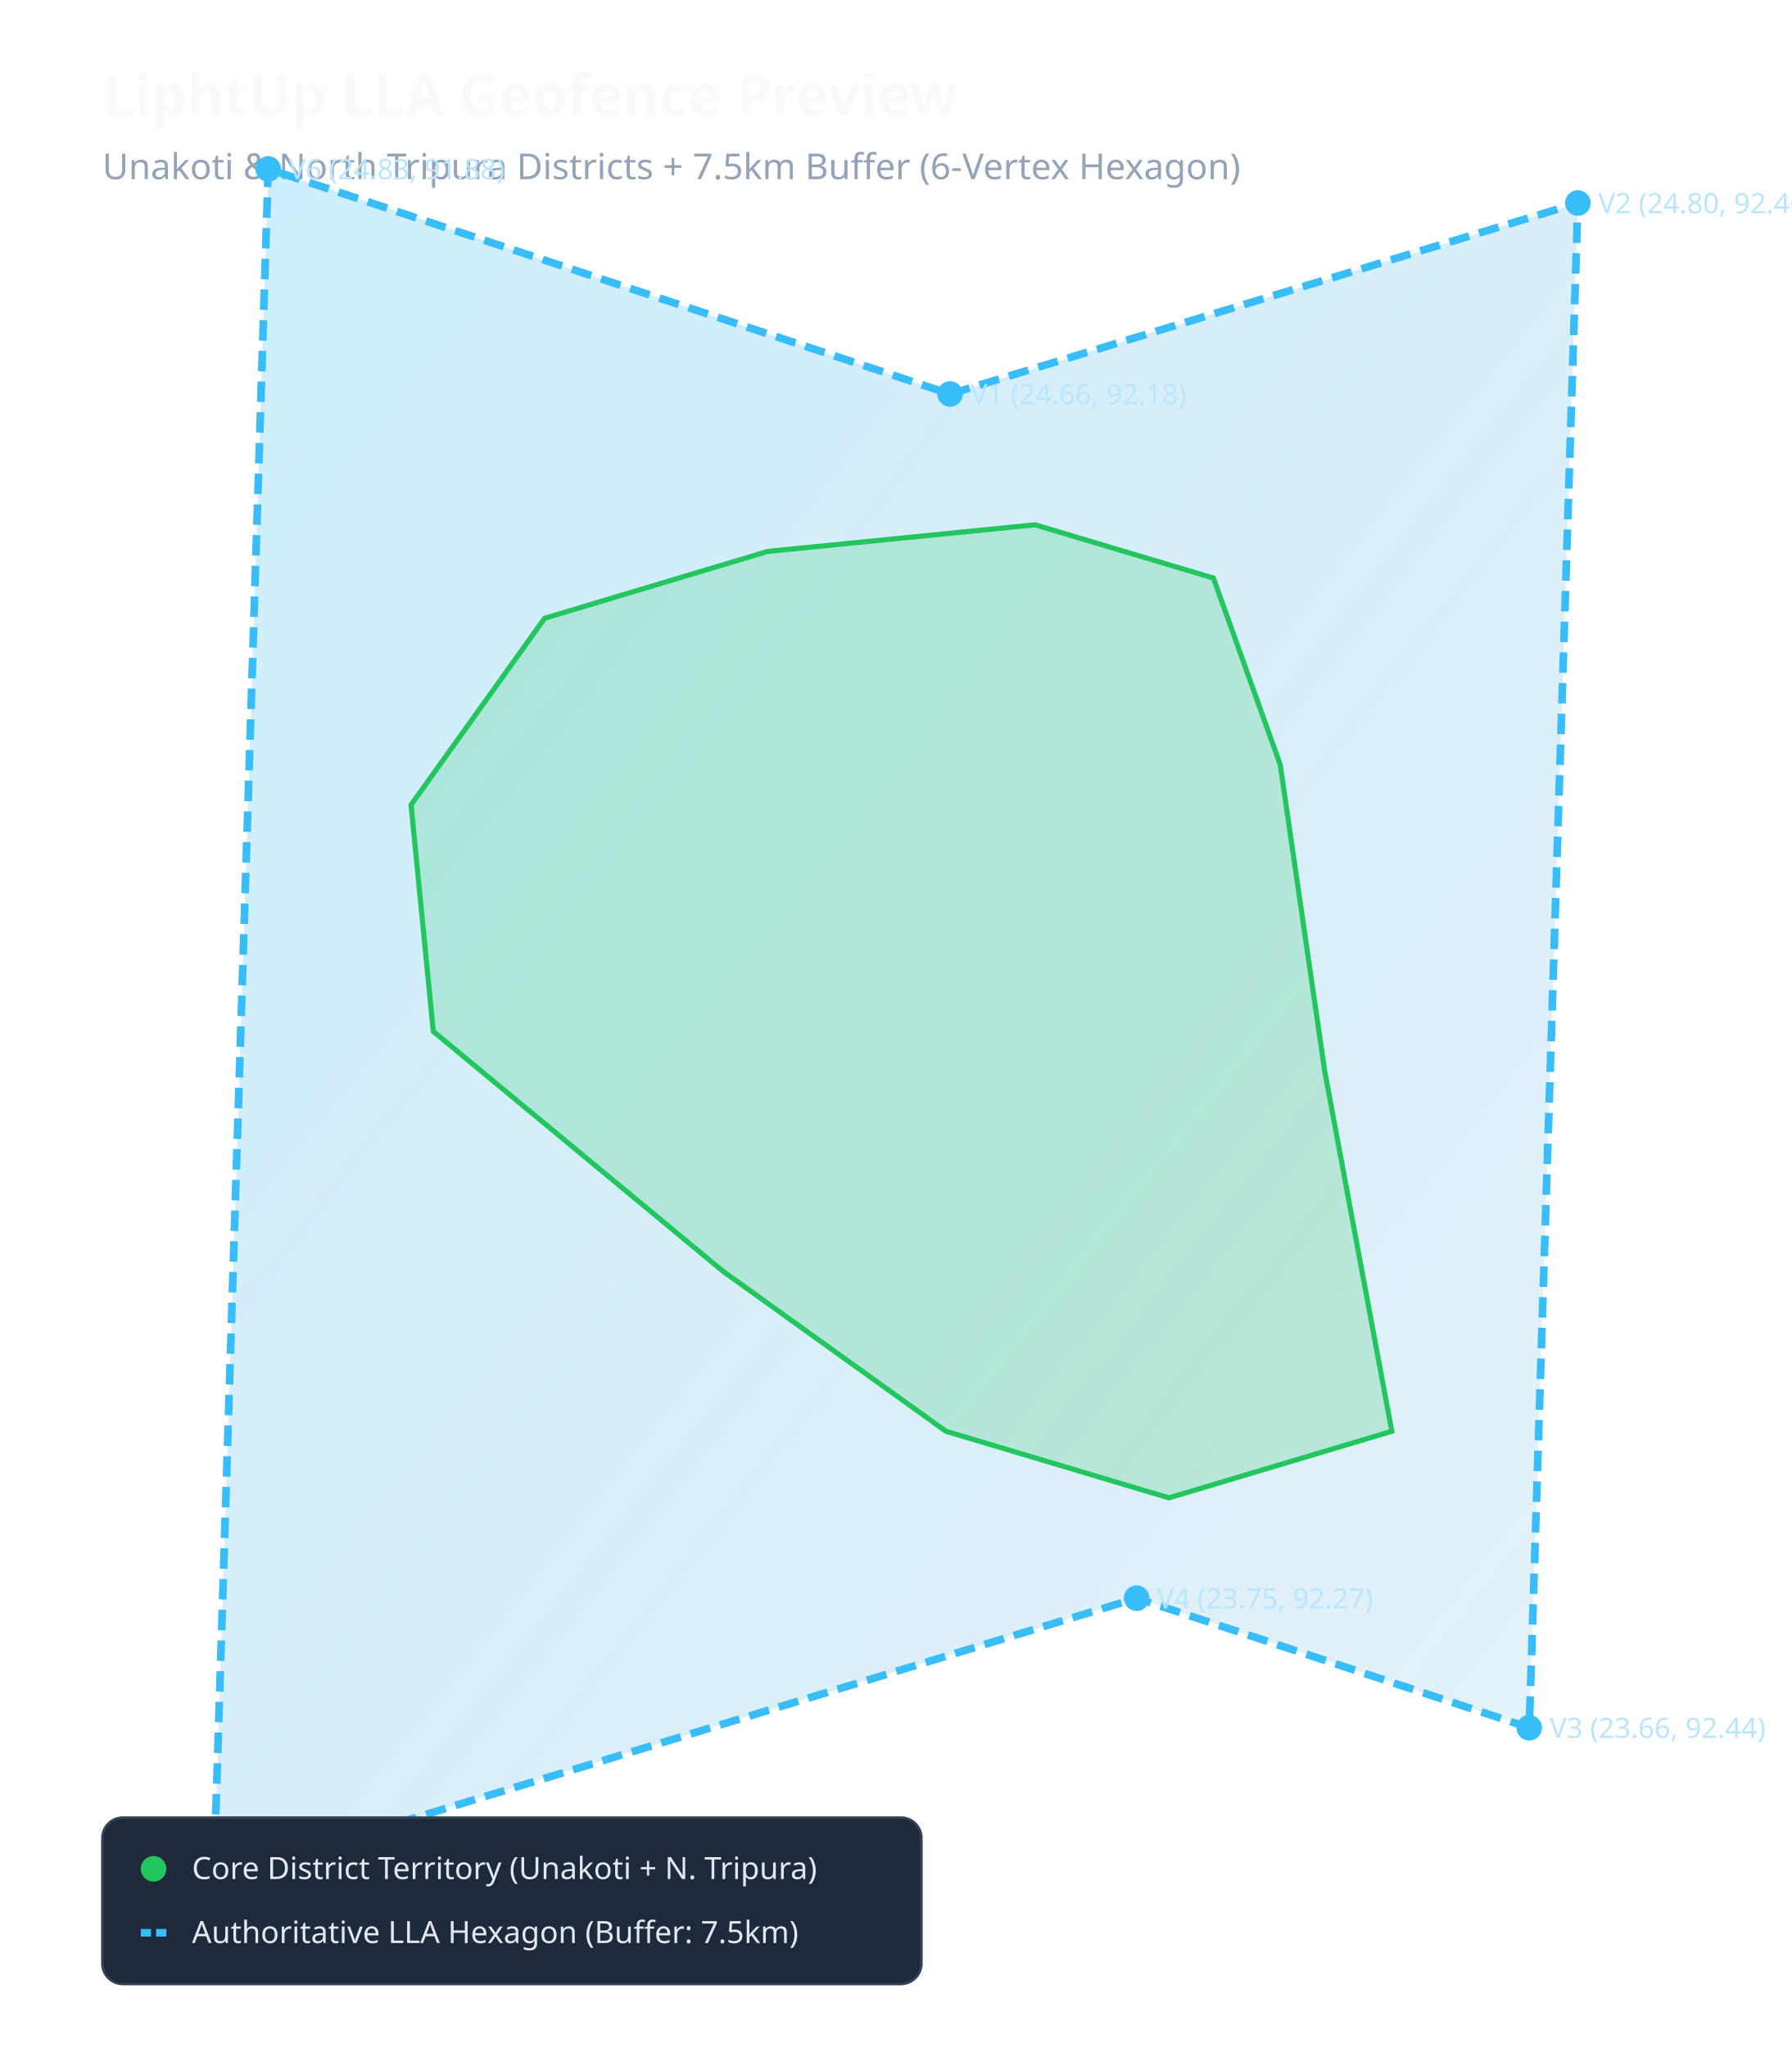
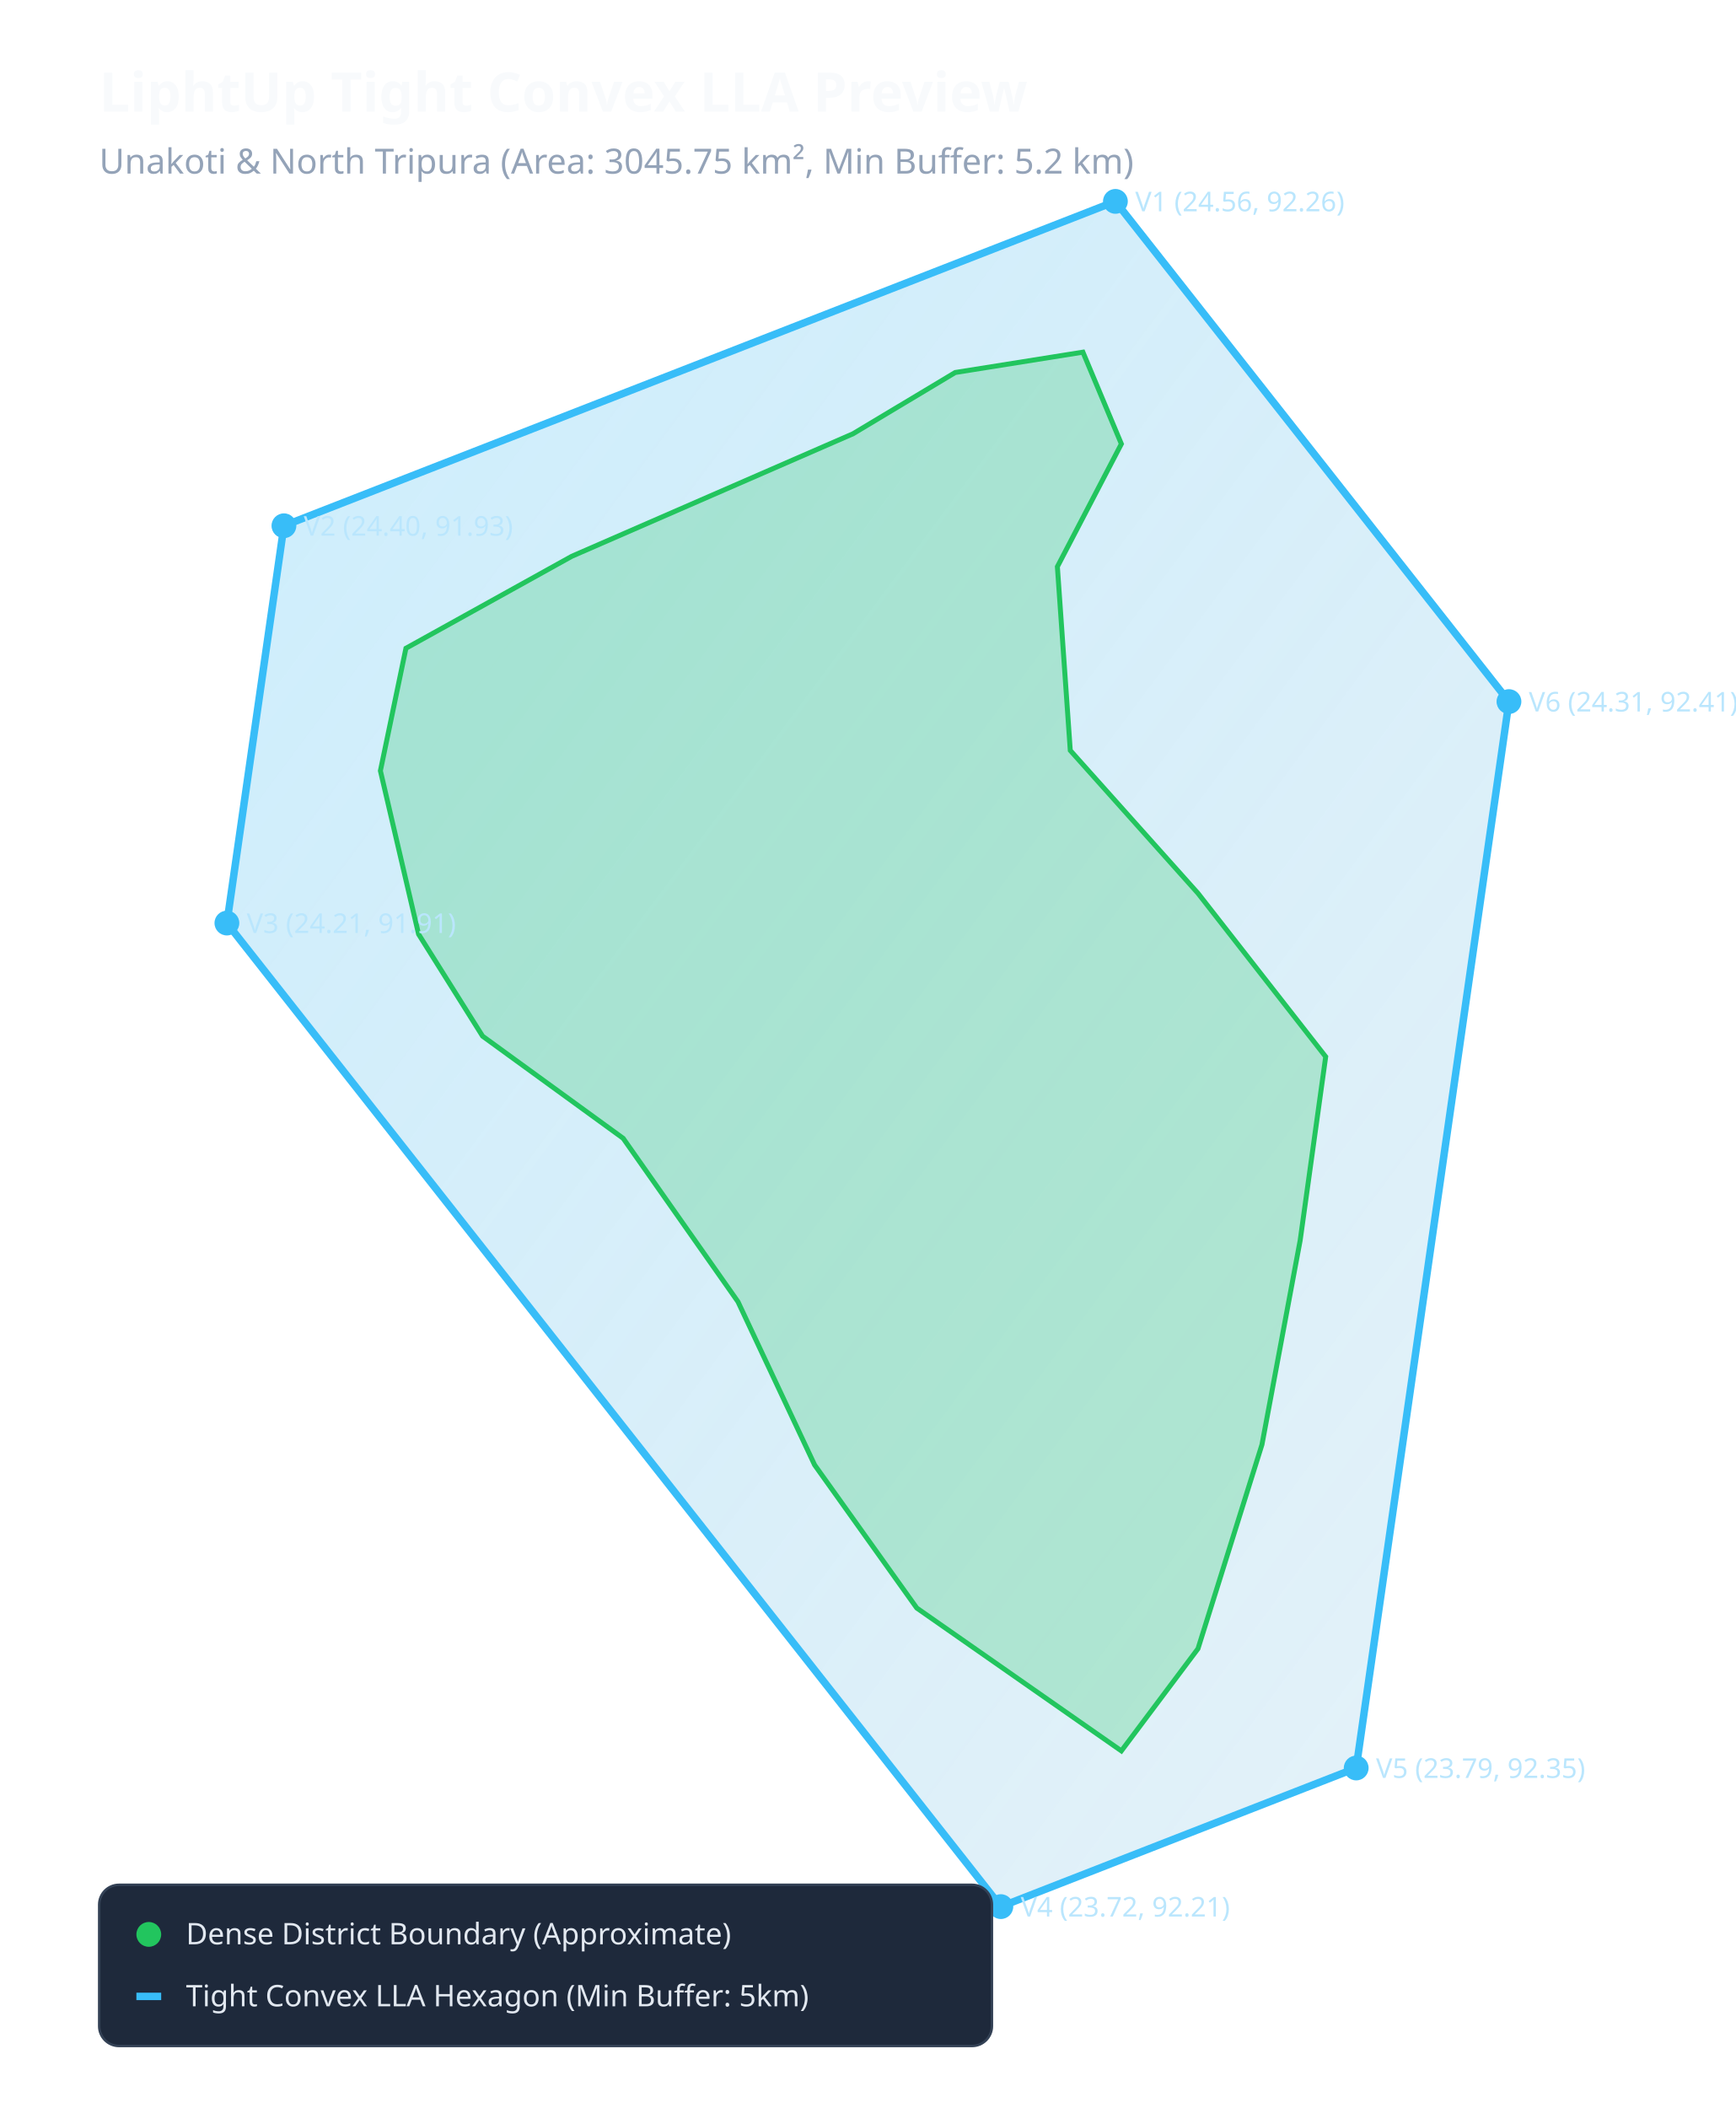
- <svg xmlns="http://www.w3.org/2000/svg" viewBox="0 0 700 800" width="700" height="800" style="background:#0f172a; font-family:sans-serif;">
+ <svg xmlns="http://www.w3.org/2000/svg" viewBox="0 0 700 850" width="700" height="850" style="background:#0f172a; font-family:sans-serif;">
  <defs>
    <linearGradient id="llaGrad" x1="0%" y1="0%" x2="100%" y2="100%">
      <stop offset="0%" stop-color="#38bdf8" stop-opacity="0.25" />
      <stop offset="100%" stop-color="#0284c7" stop-opacity="0.10" />
    </linearGradient>
  </defs>
-   <text x="40" y="45" fill="#f8fafc" font-size="22" font-weight="bold">LiphtUp LLA Geofence Preview</text>
-   <text x="40" y="70" fill="#94a3b8" font-size="14">Unakoti &amp; North Tripura Districts + 7.5km Buffer (6-Vertex Hexagon)</text>
-   <polygon points="371.2,153.9 616.5,79.3 597.5,674.9 444.1,624.3 83.5,734.0 104.8,66.0" fill="url(#llaGrad)" stroke="#38bdf8" stroke-width="3" stroke-dasharray="8,4" />
-   <polygon points="404.4,205.0 299.9,215.4 212.8,241.5 160.6,314.4 169.3,402.9 282.5,496.6 369.6,559.1 456.7,585.1 543.8,559.1 517.6,418.5 500.2,298.7 474.1,225.8" fill="#22c55e" fill-opacity="0.2" stroke="#22c55e" stroke-width="2" />
-   <circle cx="371.2" cy="153.9" r="5" fill="#38bdf8" />
-   <text x="379.2" y="157.9" fill="#bae6fd" font-size="11">V1 (24.66, 92.18)</text>
-   <circle cx="616.5" cy="79.3" r="5" fill="#38bdf8" />
-   <text x="624.5" y="83.3" fill="#bae6fd" font-size="11">V2 (24.80, 92.46)</text>
-   <circle cx="597.5" cy="674.9" r="5" fill="#38bdf8" />
-   <text x="605.5" y="678.9" fill="#bae6fd" font-size="11">V3 (23.66, 92.44)</text>
-   <circle cx="444.1" cy="624.3" r="5" fill="#38bdf8" />
-   <text x="452.1" y="628.3" fill="#bae6fd" font-size="11">V4 (23.75, 92.27)</text>
-   <circle cx="83.5" cy="734.0" r="5" fill="#38bdf8" />
-   <text x="91.5" y="738.0" fill="#bae6fd" font-size="11">V5 (23.54, 91.85)</text>
-   <circle cx="104.8" cy="66.0" r="5" fill="#38bdf8" />
-   <text x="112.8" y="70.0" fill="#bae6fd" font-size="11">V6 (24.83, 91.88)</text>
-   <g transform="translate(40, 710)">
-     <rect width="320" height="65" rx="8" fill="#1e293b" stroke="#334155" />
+   <text x="40" y="45" fill="#f8fafc" font-size="22" font-weight="bold">LiphtUp Tight Convex LLA Preview</text>
+   <text x="40" y="70" fill="#94a3b8" font-size="14">Unakoti &amp; North Tripura (Area: 3045.75 km², Min Buffer: 5.2 km)</text>
+   <polygon points="449.8,81.2 114.5,212.0 91.5,372.2 403.6,768.8 546.9,712.9 608.5,282.9" fill="url(#llaGrad)" stroke="#38bdf8" stroke-width="3" />
+   <polygon points="436.7,142.0 385.2,150.2 344.0,174.9 230.6,224.3 163.7,261.4 153.4,310.8 168.8,376.7 194.6,417.8 251.3,459.0 297.6,524.9 328.5,590.7 369.7,648.4 452.2,706.0 483.1,664.8 508.9,582.5 524.3,500.2 534.6,426.1 483.1,360.2 431.6,302.6 426.4,228.5 452.2,179.0" fill="#22c55e" fill-opacity="0.25" stroke="#22c55e" stroke-width="2" />
+   <circle cx="449.8" cy="81.2" r="5" fill="#38bdf8" />
+   <text x="457.8" y="85.2" fill="#bae6fd" font-size="11">V1 (24.56, 92.26)</text>
+   <circle cx="114.5" cy="212.0" r="5" fill="#38bdf8" />
+   <text x="122.5" y="216.0" fill="#bae6fd" font-size="11">V2 (24.40, 91.93)</text>
+   <circle cx="91.5" cy="372.2" r="5" fill="#38bdf8" />
+   <text x="99.5" y="376.2" fill="#bae6fd" font-size="11">V3 (24.21, 91.91)</text>
+   <circle cx="403.6" cy="768.8" r="5" fill="#38bdf8" />
+   <text x="411.6" y="772.8" fill="#bae6fd" font-size="11">V4 (23.72, 92.21)</text>
+   <circle cx="546.9" cy="712.9" r="5" fill="#38bdf8" />
+   <text x="554.9" y="716.9" fill="#bae6fd" font-size="11">V5 (23.79, 92.35)</text>
+   <circle cx="608.5" cy="282.9" r="5" fill="#38bdf8" />
+   <text x="616.5" y="286.9" fill="#bae6fd" font-size="11">V6 (24.31, 92.41)</text>
+   <g transform="translate(40, 760)">
+     <rect width="360" height="65" rx="8" fill="#1e293b" stroke="#334155" />
    <circle cx="20" cy="20" r="5" fill="#22c55e" />
-     <text x="35" y="24" fill="#e2e8f0" font-size="12">Core District Territory (Unakoti + N. Tripura)</text>
-     <line x1="15" y1="45" x2="25" y2="45" stroke="#38bdf8" stroke-width="3" stroke-dasharray="4,2" />
-     <text x="35" y="49" fill="#e2e8f0" font-size="12">Authoritative LLA Hexagon (Buffer: 7.5km)</text>
+     <text x="35" y="24" fill="#e2e8f0" font-size="12">Dense District Boundary (Approximate)</text>
+     <line x1="15" y1="45" x2="25" y2="45" stroke="#38bdf8" stroke-width="3" />
+     <text x="35" y="49" fill="#e2e8f0" font-size="12">Tight Convex LLA Hexagon (Min Buffer: 5km)</text>
  </g>
</svg>
